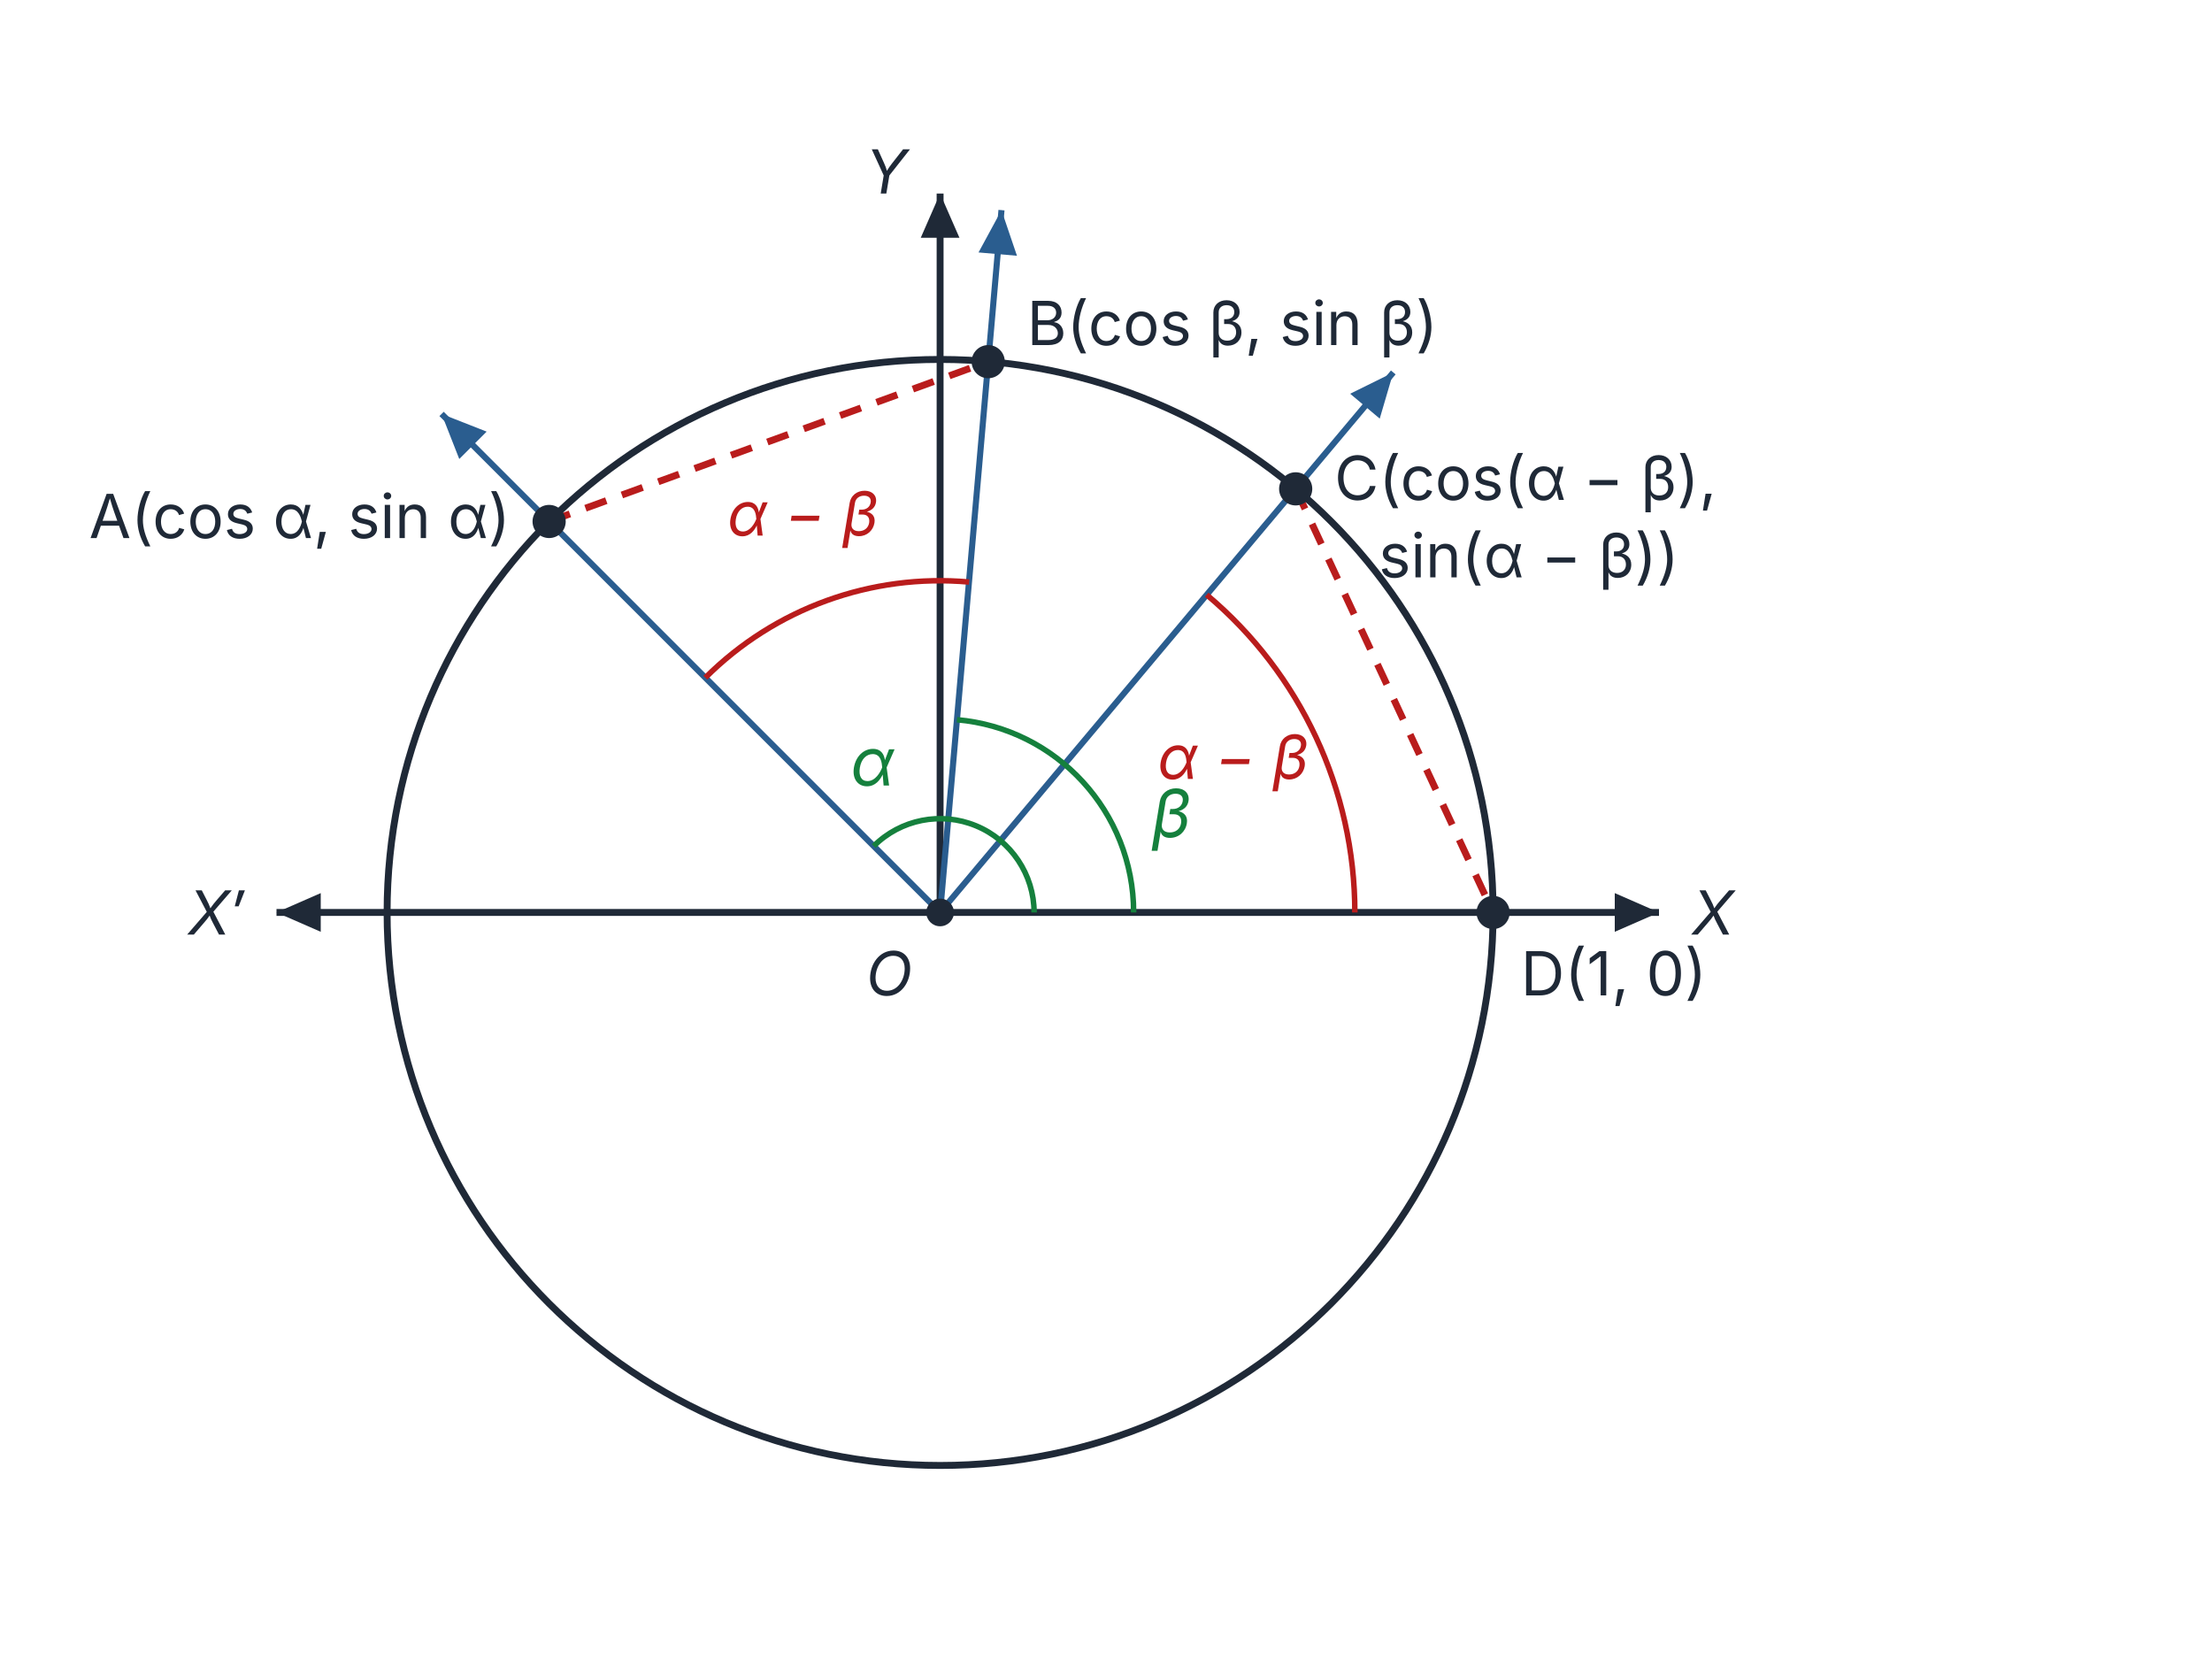
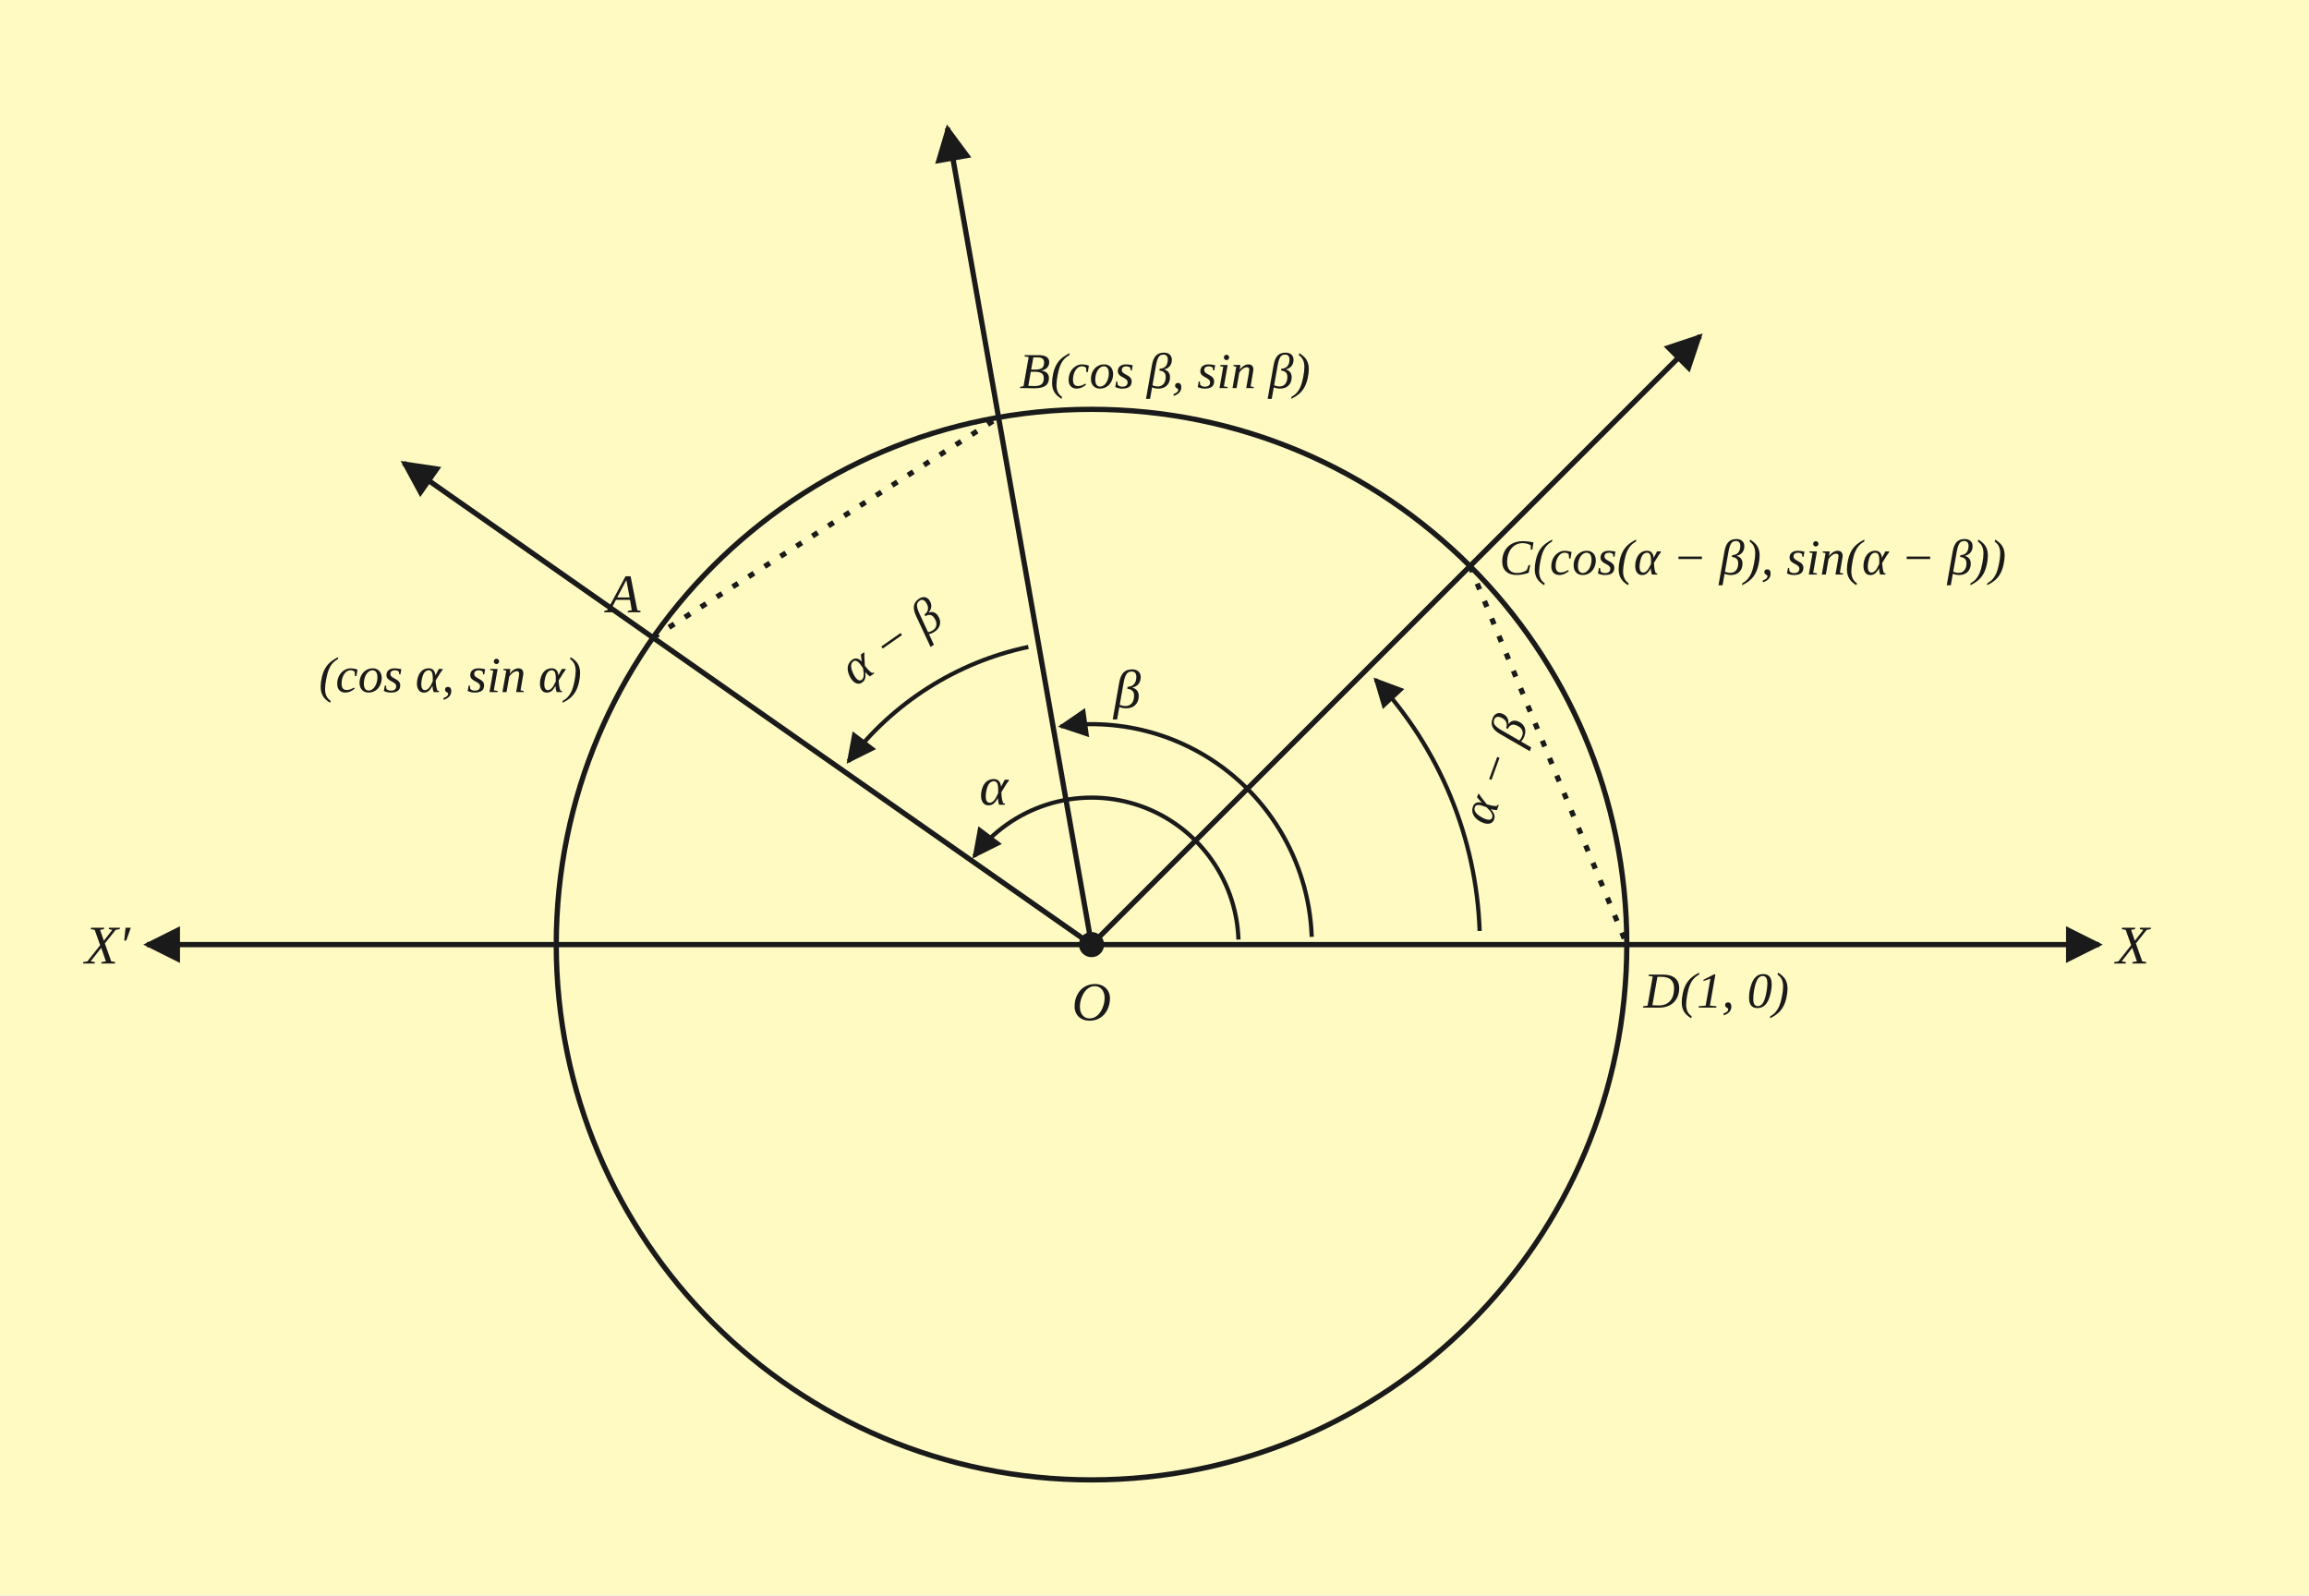
- <svg xmlns="http://www.w3.org/2000/svg" viewBox="0 0 800 600" width="800" height="600" font-family="Inter, Arial, sans-serif">
-   <rect x="0" y="0" width="800" height="600" fill="#ffffff" />
-   <line x1="340.0" y1="330.0" x2="100.0" y2="330.0" stroke="#1f2937" stroke-width="2.5" />
-   <polygon points="100.0,330.0 116.0,337.0 116.0,323.0" fill="#1f2937" />
-   <line x1="340.0" y1="330.0" x2="600.0" y2="330.0" stroke="#1f2937" stroke-width="2.5" />
-   <polygon points="600.0,330.0 584.0,323.0 584.0,337.0" fill="#1f2937" />
-   <line x1="340.0" y1="330.0" x2="340.0" y2="70.0" stroke="#1f2937" stroke-width="2.5" />
-   <polygon points="340.0,70.0 333.0,86.0 347.0,86.0" fill="#1f2937" />
-   <text x="88.0" y="338.0" font-size="22" text-anchor="end" fill="#1f2937" font-weight="normal" font-style="italic">X′</text>
-   <text x="612.0" y="338.0" font-size="22" text-anchor="start" fill="#1f2937" font-weight="normal" font-style="italic">X</text>
-   <text x="328.0" y="70.0" font-size="22" text-anchor="end" fill="#1f2937" font-weight="normal" font-style="italic">Y</text>
-   <circle cx="340" cy="330" r="200" fill="none" stroke="#1f2937" stroke-width="2.5" />
-   <line x1="340.0" y1="330.0" x2="159.7" y2="149.7" stroke="#2a5d8f" stroke-width="2.2" />
-   <polygon points="159.7,149.7 166.1,166.0 176.0,156.1" fill="#2a5d8f" />
-   <line x1="340.0" y1="330.0" x2="362.2" y2="76.0" stroke="#2a5d8f" stroke-width="2.2" />
-   <polygon points="362.2,76.0 353.9,91.3 367.8,92.5" fill="#2a5d8f" />
-   <line x1="340.0" y1="330.0" x2="503.9" y2="134.7" stroke="#2a5d8f" stroke-width="2.2" />
-   <polygon points="503.9,134.7 488.3,142.4 499.0,151.4" fill="#2a5d8f" />
-   <line x1="198.6" y1="188.6" x2="357.4" y2="130.8" stroke="#b91c1c" stroke-width="2.5" stroke-dasharray="8 6" />
-   <line x1="468.6" y1="176.8" x2="540.0" y2="330.0" stroke="#b91c1c" stroke-width="2.5" stroke-dasharray="8 6" />
-   <path d="M 374.0 330.0 A 34 34 0 0 0 316.0 306.0" fill="none" stroke="#15803d" stroke-width="2" />
-   <text x="315.6" y="284.1" font-size="24" text-anchor="middle" fill="#15803d" font-weight="normal" font-style="italic">α</text>
-   <path d="M 410.0 330.0 A 70 70 0 0 0 346.1 260.3" fill="none" stroke="#15803d" stroke-width="2" />
-   <text x="423.7" y="302.8" font-size="24" text-anchor="middle" fill="#15803d" font-weight="normal" font-style="italic">β</text>
-   <path d="M 350.5 210.5 A 120 120 0 0 0 255.1 245.1" fill="none" stroke="#b91c1c" stroke-width="2" />
-   <text x="290.4" y="193.7" font-size="22" text-anchor="middle" fill="#b91c1c" font-weight="normal" font-style="italic">α − β</text>
-   <path d="M 490.0 330.0 A 150 150 0 0 0 436.4 215.1" fill="none" stroke="#b91c1c" stroke-width="2" />
-   <text x="446.0" y="281.7" font-size="22" text-anchor="middle" fill="#b91c1c" font-weight="normal" font-style="italic">α − β</text>
-   <circle cx="198.6" cy="188.6" r="6" fill="#1f2937" />
-   <circle cx="357.4" cy="130.8" r="6" fill="#1f2937" />
-   <circle cx="468.6" cy="176.8" r="6" fill="#1f2937" />
-   <circle cx="540.0" cy="330.0" r="6" fill="#1f2937" />
-   <circle cx="340" cy="330" r="5" fill="#1f2937" />
-   <text x="330.0" y="360.0" font-size="22" text-anchor="end" fill="#1f2937" font-weight="normal" font-style="italic">O</text>
-   <text x="184.6" y="194.6" font-size="22" text-anchor="end" fill="#1f2937" font-weight="normal">A(cos α, sin α)</text>
-   <text x="371.4" y="124.8" font-size="22" text-anchor="start" fill="#1f2937" font-weight="normal">B(cos β, sin β)</text>
-   <text x="482.6" y="180.8" font-size="22" text-anchor="start" fill="#1f2937" font-weight="normal">C(cos(α − β),</text>
-   <text x="498.6" y="208.8" font-size="22" text-anchor="start" fill="#1f2937" font-weight="normal">sin(α − β))</text>
-   <text x="550.0" y="360.0" font-size="22" text-anchor="start" fill="#1f2937" font-weight="normal">D(1, 0)</text>
+ <svg xmlns="http://www.w3.org/2000/svg" viewBox="0 0 1100 760" font-family="'Times New Roman', Times, serif">
+   <defs>
+     <marker id="ah0" viewBox="0 0 10 10" refX="9" refY="5" markerWidth="7" markerHeight="7" markerUnits="strokeWidth" orient="auto-start-reverse">
+       <path d="M0,0 L10,5 L0,10 z" fill="#1a1a1a" />
+     </marker>
+   </defs>
+   <rect width="1100" height="760" fill="#fffac2" />
+   <line x1="70" y1="450" x2="1000" y2="450" stroke="#1a1a1a" stroke-width="2.5" marker-start="url(#ah0)" marker-end="url(#ah0)" />
+   <circle cx="520" cy="450" r="255" fill="none" stroke="#1a1a1a" stroke-width="2.5" />
+   <line x1="520" y1="450" x2="192.3" y2="220.6" stroke="#1a1a1a" stroke-width="2.5" marker-end="url(#ah0)" />
+   <line x1="520" y1="450" x2="451.4" y2="61" stroke="#1a1a1a" stroke-width="2.5" marker-end="url(#ah0)" />
+   <line x1="520" y1="450" x2="809.9" y2="160.1" stroke="#1a1a1a" stroke-width="2.5" marker-end="url(#ah0)" />
+   <line x1="311.1" y1="303.7" x2="475.7" y2="198.9" stroke="#1a1a1a" stroke-width="2.5" stroke-dasharray="3 6" />
+   <line x1="700.3" y1="269.7" x2="775" y2="450" stroke="#1a1a1a" stroke-width="2.5" stroke-dasharray="3 6" />
+   <circle cx="520" cy="450" r="6" fill="#1a1a1a" />
+   <path d="M 590 447.6 A 70 70 0 0 0 464.1 407.9" fill="none" stroke="#1a1a1a" stroke-width="2" marker-end="url(#ah0)" />
+   <path d="M 624.9 446.3 A 105 105 0 0 0 505.4 346" fill="none" stroke="#1a1a1a" stroke-width="2" marker-end="url(#ah0)" />
+   <path d="M 489.9 308.2 A 145 145 0 0 0 404.2 362.7" fill="none" stroke="#1a1a1a" stroke-width="2" marker-end="url(#ah0)" />
+   <path d="M 704.9 443.5 A 185 185 0 0 0 655.3 323.8" fill="none" stroke="#1a1a1a" stroke-width="2" marker-end="url(#ah0)" />
+   <text x="473.4" y="383.4" font-size="26" text-anchor="middle" fill="#1a1a1a" font-style="italic">α</text>
+   <text x="537" y="337.2" font-size="26" text-anchor="middle" fill="#1a1a1a" font-style="italic">β</text>
+   <text x="428.9" y="312.1" font-size="24" text-anchor="middle" fill="#1a1a1a" font-style="italic" transform="rotate(-35 428.9 312.1)">α − β</text>
+   <text x="719.2" y="369.3" font-size="24" text-anchor="middle" fill="#1a1a1a" font-style="italic" transform="rotate(-70 719.2 369.3)">α − β</text>
+   <text x="305.1" y="291.7" font-size="26" text-anchor="end" fill="#1a1a1a" font-style="italic">A</text>
+   <text x="277.1" y="329.7" font-size="24" text-anchor="end" fill="#1a1a1a" font-style="italic">(cos α, sin α)</text>
+   <text x="485.7" y="184.9" font-size="24" text-anchor="start" fill="#1a1a1a" font-style="italic">B(cos β, sin β)</text>
+   <text x="714.3" y="273.7" font-size="24" text-anchor="start" fill="#1a1a1a" font-style="italic">C(cos(α − β), sin(α − β))</text>
+   <text x="783" y="480" font-size="24" text-anchor="start" fill="#1a1a1a" font-style="italic">D(1, 0)</text>
+   <text x="520" y="486" font-size="26" text-anchor="middle" fill="#1a1a1a" font-style="italic">O</text>
+   <text x="1008" y="459" font-size="26" text-anchor="start" fill="#1a1a1a" font-style="italic">X</text>
+   <text x="62" y="459" font-size="26" text-anchor="end" fill="#1a1a1a" font-style="italic">X′</text>
</svg>
